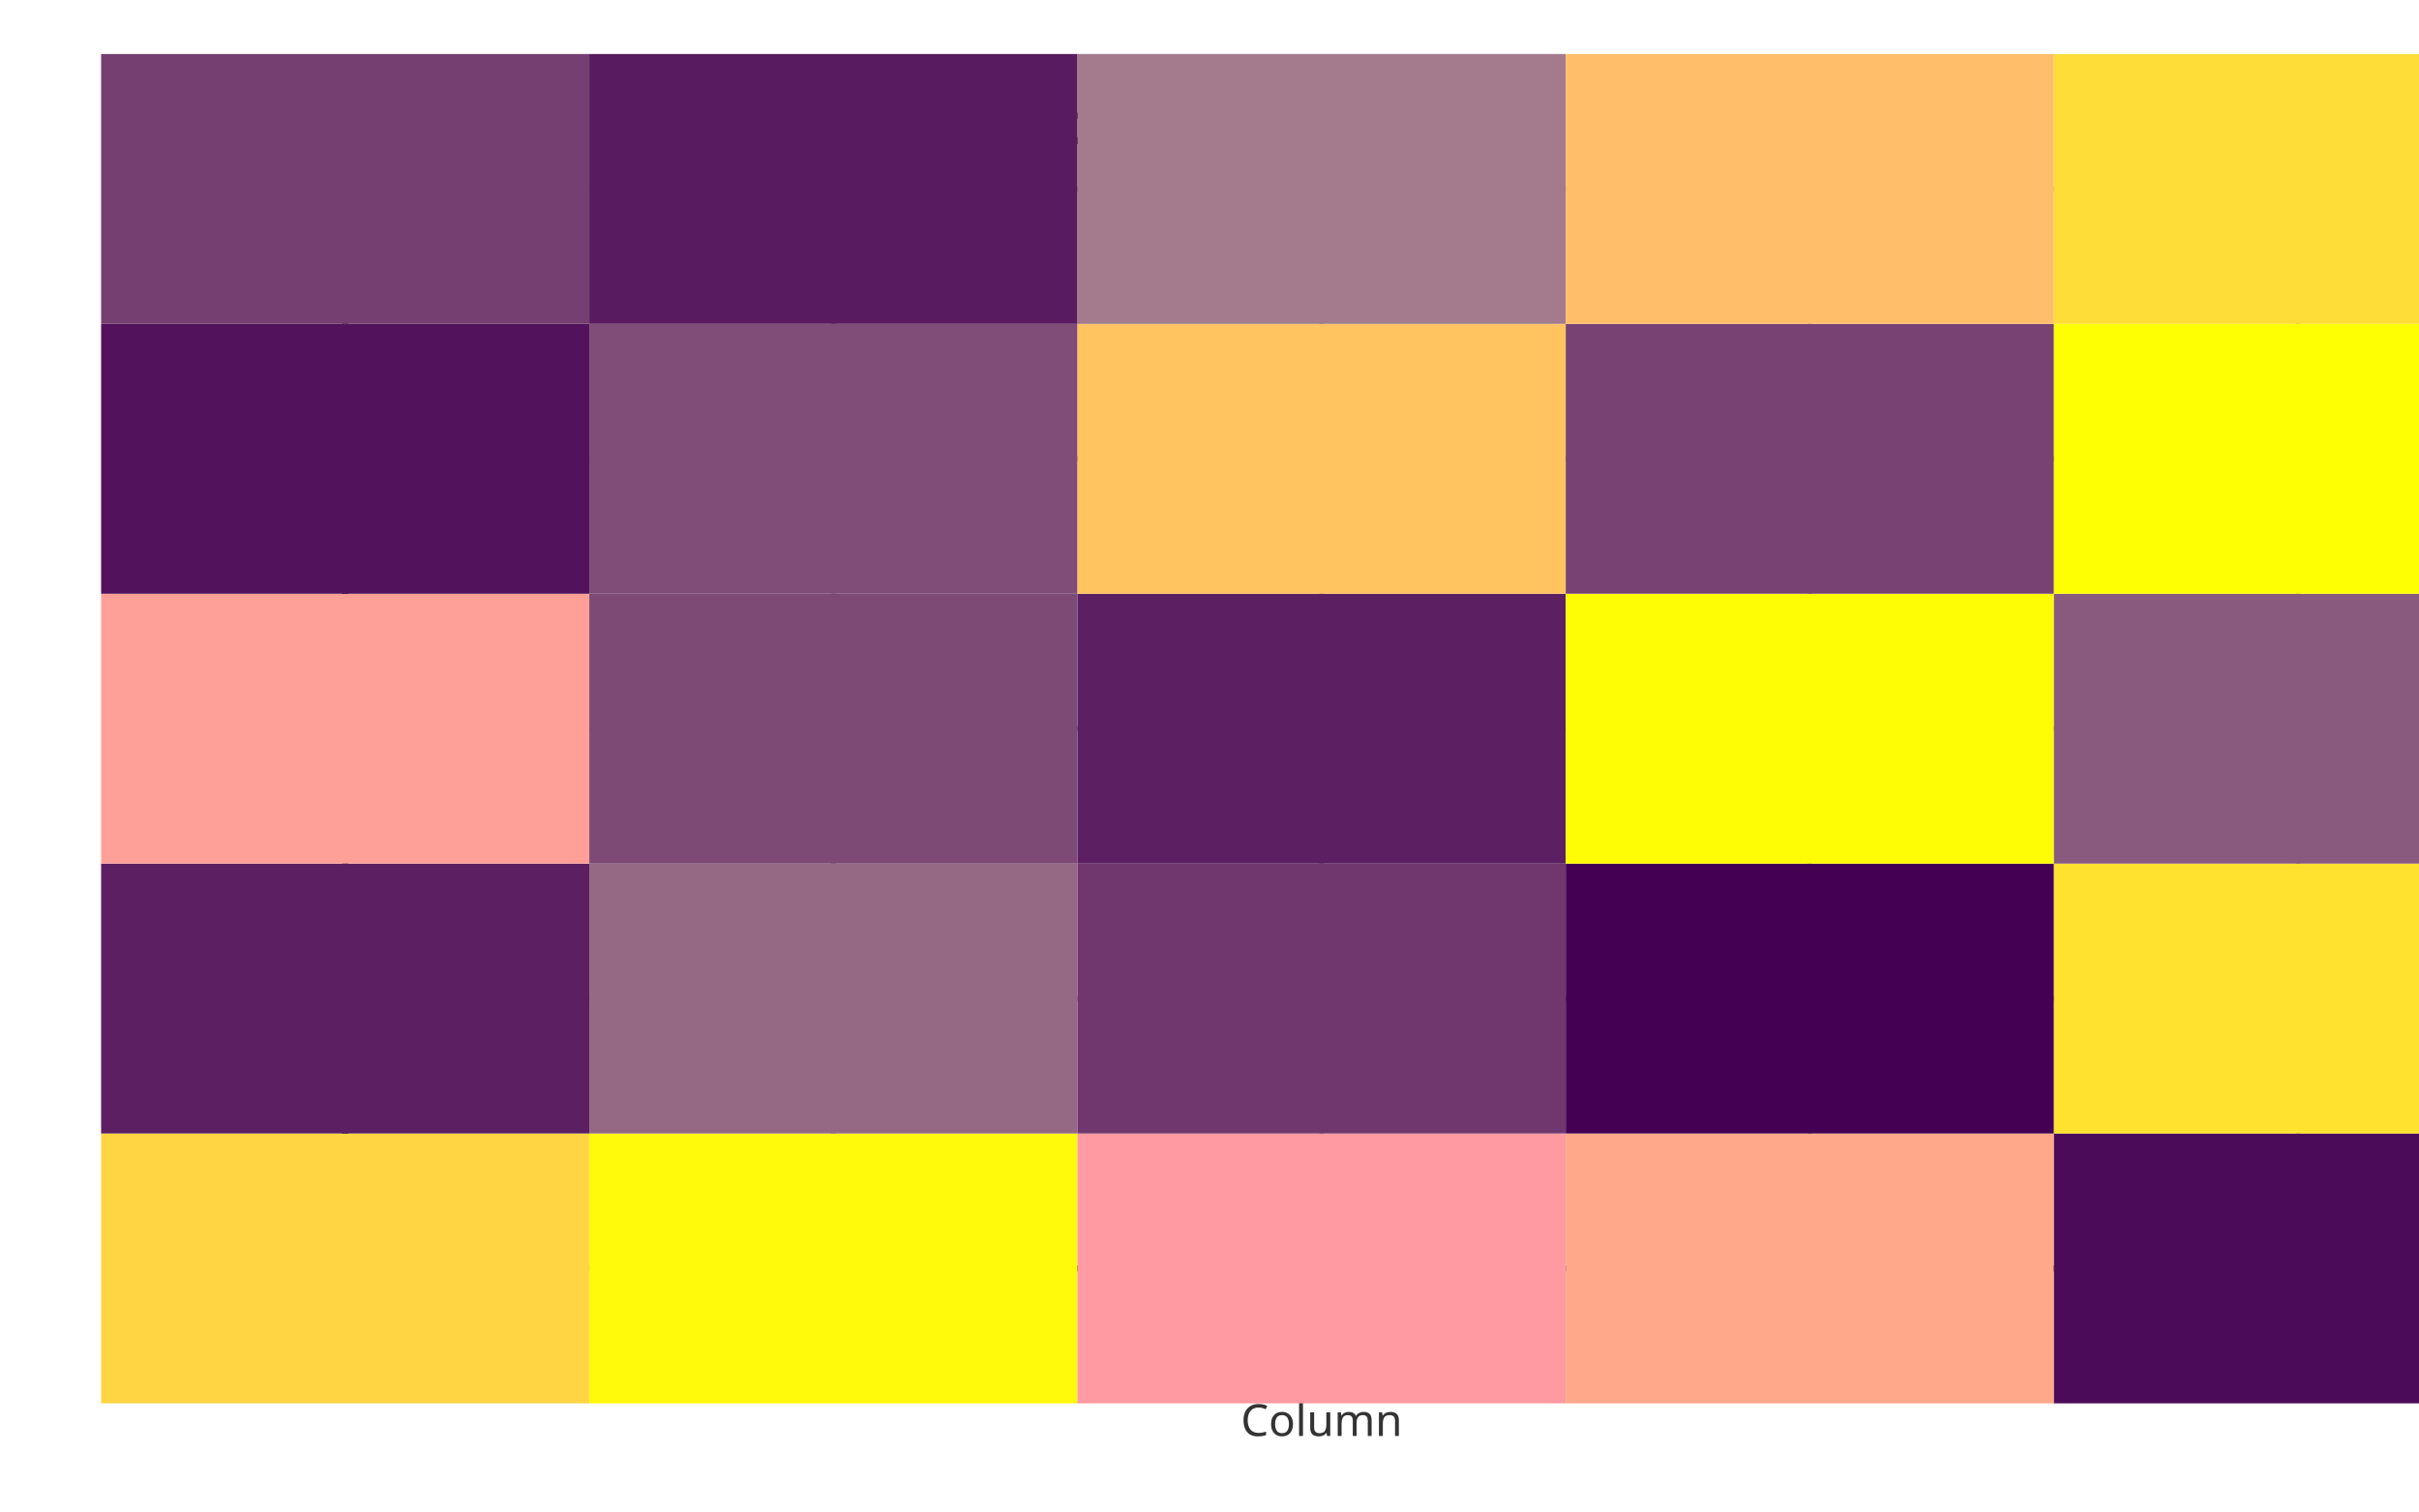
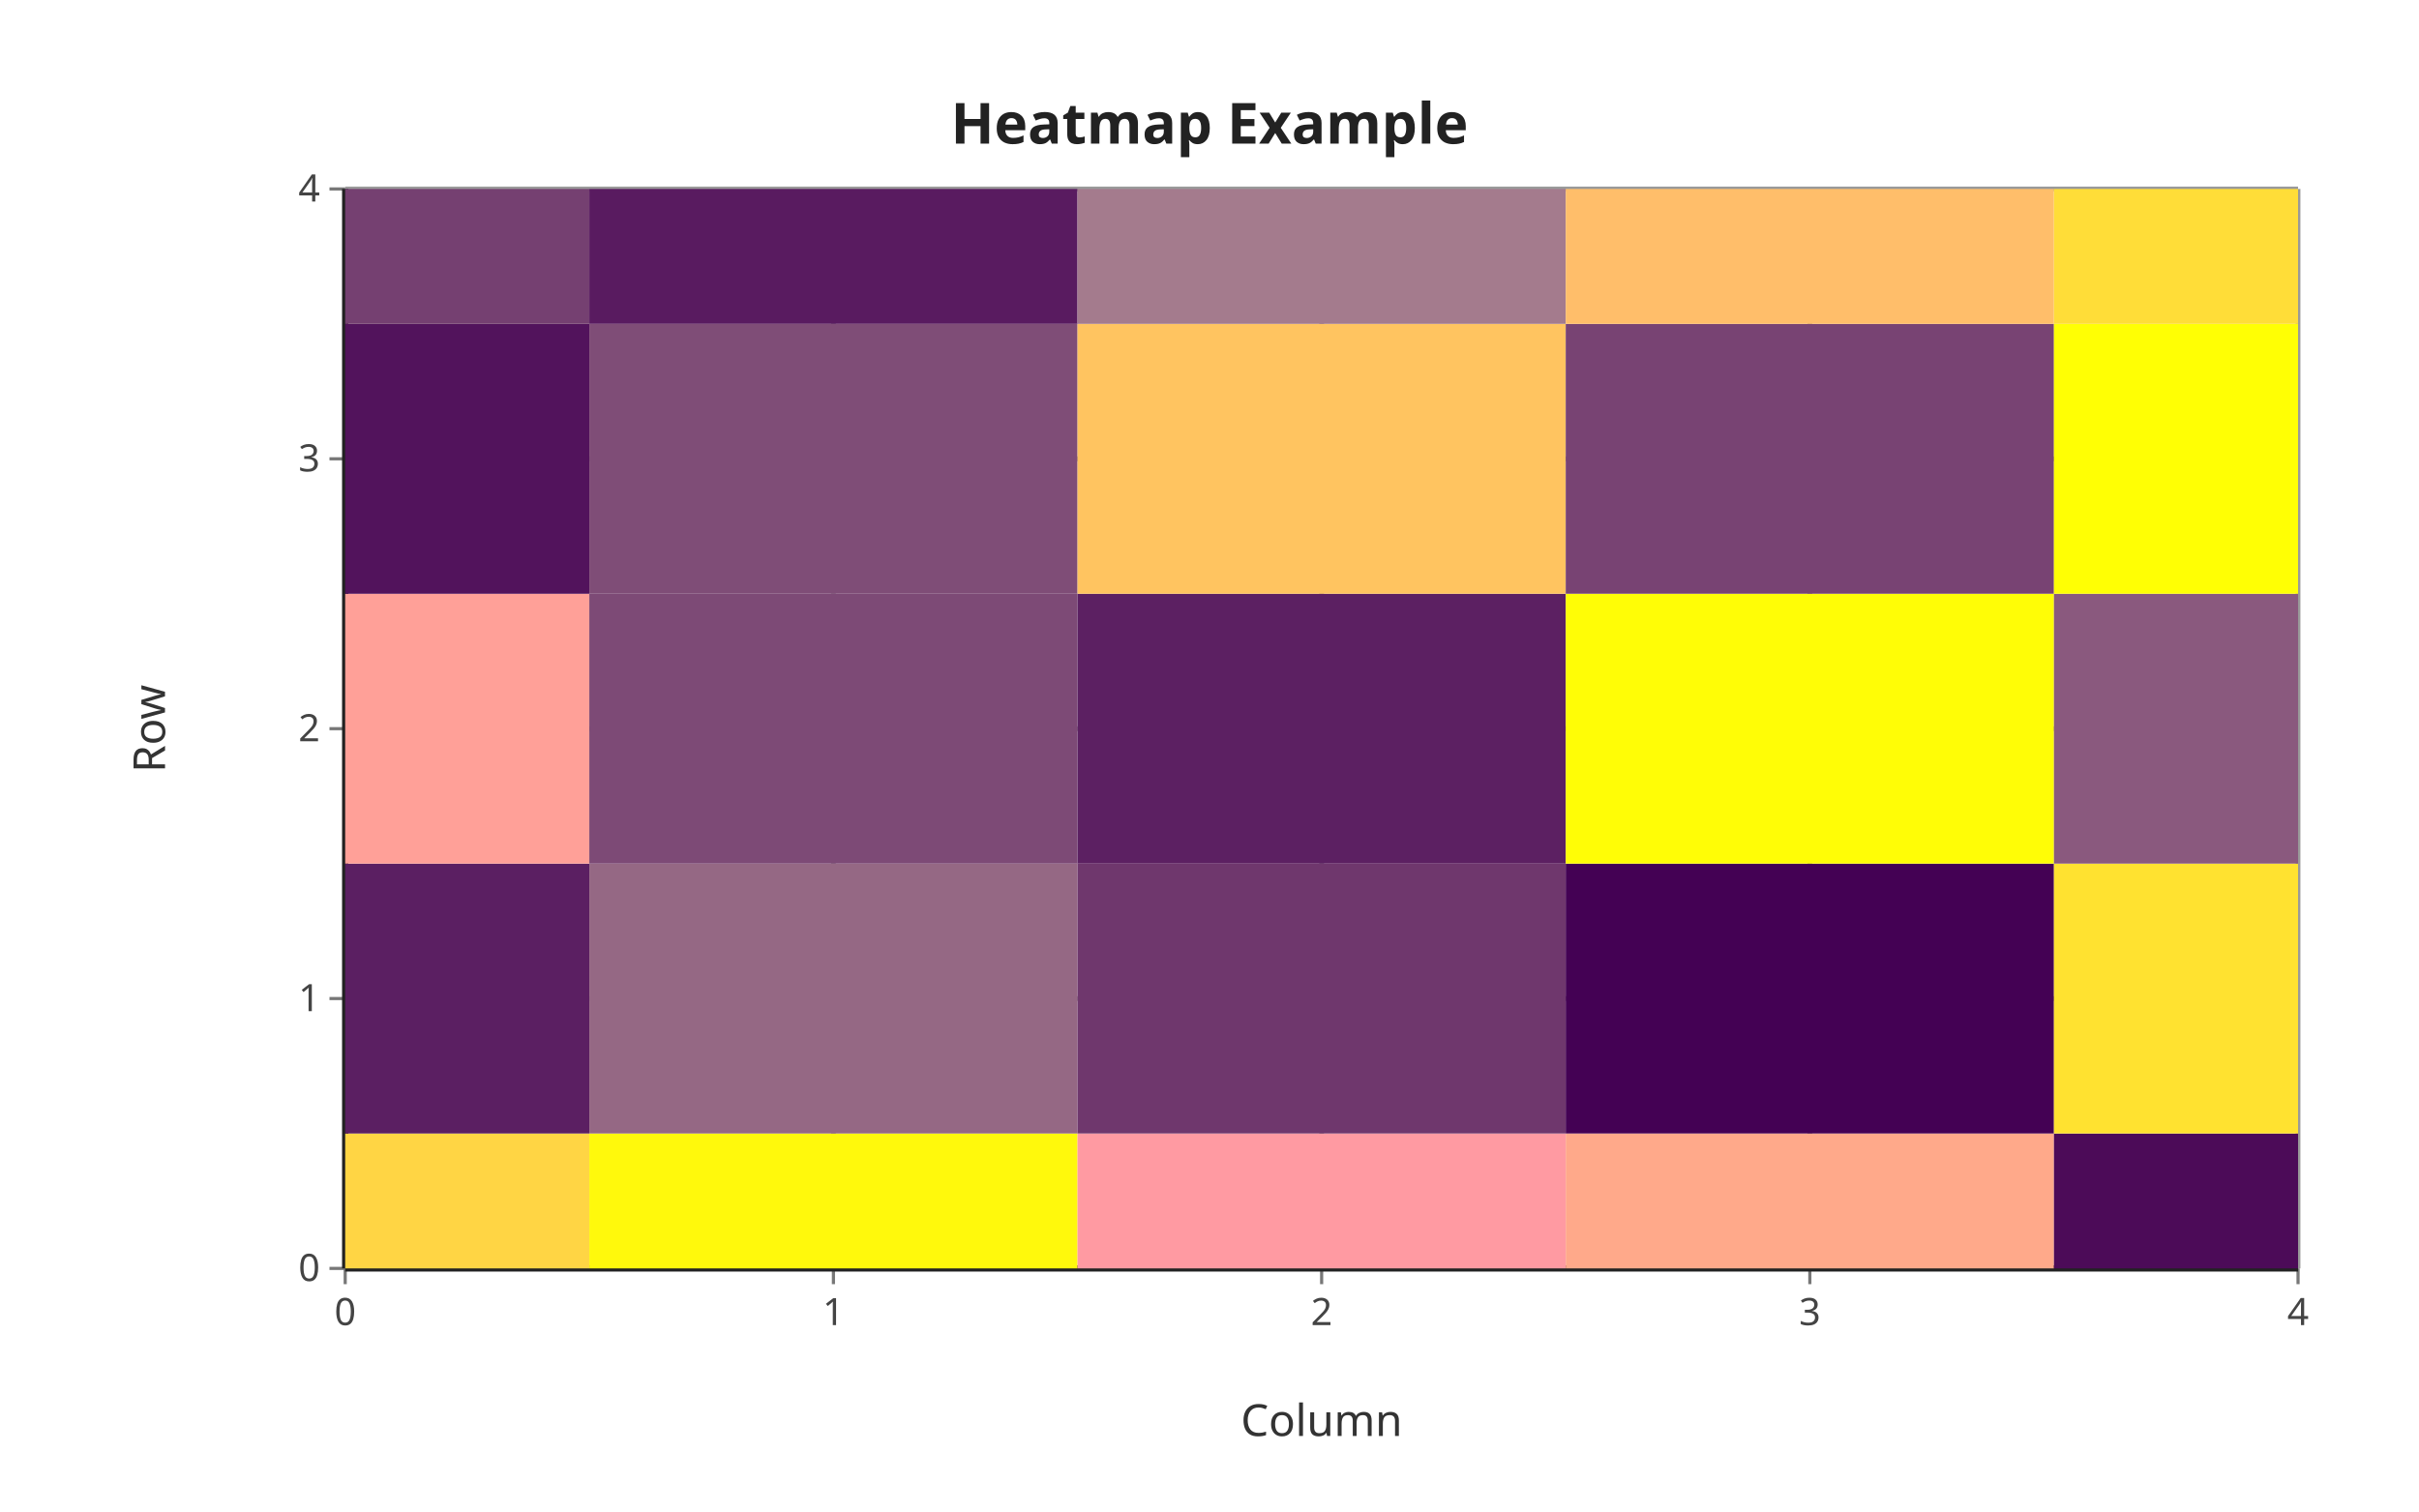
<svg xmlns="http://www.w3.org/2000/svg" width="768.0" height="480.0" style="font-family: sans-serif;">
  <text x="384.0" y="45.6" text-anchor="middle" font-size="18" font-weight="bold" fill="#222">Heatmap Example</text>
  <g class="grid">
    <line x1="109.6" y1="60.0" x2="109.6" y2="402.8" stroke="#999999" stroke-width="1.5" />
    <line x1="264.6" y1="60.0" x2="264.6" y2="402.8" stroke="#999999" stroke-width="1.5" />
    <line x1="419.6" y1="60.0" x2="419.6" y2="402.8" stroke="#999999" stroke-width="1.5" />
    <line x1="574.6" y1="60.0" x2="574.6" y2="402.8" stroke="#999999" stroke-width="1.5" />
    <line x1="729.6" y1="60.0" x2="729.6" y2="402.8" stroke="#999999" stroke-width="1.5" />
    <line x1="109.6" y1="402.8" x2="729.6" y2="402.8" stroke="#999999" stroke-width="1.5" />
    <line x1="109.6" y1="317.1" x2="729.6" y2="317.1" stroke="#999999" stroke-width="1.5" />
    <line x1="109.6" y1="231.4" x2="729.6" y2="231.4" stroke="#999999" stroke-width="1.5" />
    <line x1="109.6" y1="145.7" x2="729.6" y2="145.7" stroke="#999999" stroke-width="1.5" />
    <line x1="109.6" y1="60.0" x2="729.6" y2="60.0" stroke="#999999" stroke-width="1.5" />
  </g>
  <g class="axes">
    <line x1="109.6" y1="402.8" x2="109.6" y2="407.8" stroke="#777" stroke-width="1" />
    <text x="109.6" y="420.8" text-anchor="middle" font-size="12" fill="#444">0</text>
    <line x1="264.6" y1="402.8" x2="264.6" y2="407.8" stroke="#777" stroke-width="1" />
    <text x="264.6" y="420.8" text-anchor="middle" font-size="12" fill="#444">1</text>
    <line x1="419.6" y1="402.8" x2="419.6" y2="407.8" stroke="#777" stroke-width="1" />
    <text x="419.6" y="420.8" text-anchor="middle" font-size="12" fill="#444">2</text>
    <line x1="574.6" y1="402.8" x2="574.6" y2="407.8" stroke="#777" stroke-width="1" />
    <text x="574.6" y="420.8" text-anchor="middle" font-size="12" fill="#444">3</text>
    <line x1="729.6" y1="402.8" x2="729.6" y2="407.8" stroke="#777" stroke-width="1" />
    <text x="729.6" y="420.8" text-anchor="middle" font-size="12" fill="#444">4</text>
    <text x="419.6" y="456.0" text-anchor="middle" font-size="14" fill="#333">Column</text>
    <line x1="109.6" y1="402.8" x2="104.6" y2="402.8" stroke="#777" stroke-width="1" />
    <text x="101.6" y="406.8" text-anchor="end" font-size="12" fill="#444">0</text>
    <line x1="109.6" y1="317.1" x2="104.6" y2="317.1" stroke="#777" stroke-width="1" />
    <text x="101.6" y="321.1" text-anchor="end" font-size="12" fill="#444">1</text>
    <line x1="109.6" y1="231.4" x2="104.6" y2="231.4" stroke="#777" stroke-width="1" />
    <text x="101.6" y="235.4" text-anchor="end" font-size="12" fill="#444">2</text>
    <line x1="109.6" y1="145.7" x2="104.6" y2="145.7" stroke="#777" stroke-width="1" />
    <text x="101.6" y="149.7" text-anchor="end" font-size="12" fill="#444">3</text>
    <line x1="109.6" y1="60.0" x2="104.6" y2="60.0" stroke="#777" stroke-width="1" />
    <text x="101.6" y="64.0" text-anchor="end" font-size="12" fill="#444">4</text>
    <text x="52.4" y="231.4" transform="rotate(-90,52.4,231.4)" text-anchor="middle" font-size="14" fill="#333">Row</text>
  </g>
  <g class="axis-spines">
    <line x1="109.6" y1="402.8" x2="729.6" y2="402.8" stroke="#222222" stroke-width="2.0" />
    <line x1="109.6" y1="60.0" x2="109.6" y2="402.8" stroke="#222222" stroke-width="2.0" />
  </g>
-   <g class="series-0">
+   <defs>
+     <clipPath id="plot-clip">
+       <rect x="109.6" y="60.0" width="620" height="342.8" />
+     </clipPath>
+   </defs>
+   <g class="series-0" clip-path="url(#plot-clip)">
    <rect x="32.1" y="359.95" width="155" height="85.7" fill="#FFD544" opacity="1.0" />
    <rect x="187.1" y="359.95" width="155" height="85.7" fill="#FFF90C" opacity="1.0" />
    <rect x="342.1" y="359.95" width="155" height="85.7" fill="#FF9AA2" opacity="1.0" />
    <rect x="497.1" y="359.95" width="155" height="85.7" fill="#FFA98A" opacity="1.0" />
    <rect x="652.1" y="359.95" width="155" height="85.7" fill="#4C0B58" opacity="1.0" />
    <rect x="32.1" y="274.25" width="155" height="85.7" fill="#5B1F62" opacity="1.0" />
    <rect x="187.1" y="274.25" width="155" height="85.7" fill="#956884" opacity="1.0" />
    <rect x="342.1" y="274.25" width="155" height="85.7" fill="#6F376D" opacity="1.0" />
    <rect x="497.1" y="274.25" width="155" height="85.7" fill="#440154" opacity="1.0" />
    <rect x="652.1" y="274.25" width="155" height="85.7" fill="#FFE230" opacity="1.0" />
    <rect x="32.1" y="188.55" width="155" height="85.7" fill="#FFA098" opacity="1.0" />
    <rect x="187.1" y="188.55" width="155" height="85.7" fill="#7D4A76" opacity="1.0" />
    <rect x="342.1" y="188.55" width="155" height="85.7" fill="#5C2062" opacity="1.0" />
    <rect x="497.1" y="188.55" width="155" height="85.7" fill="#FFFD06" opacity="1.0" />
    <rect x="652.1" y="188.55" width="155" height="85.7" fill="#8A597E" opacity="1.0" />
    <rect x="32.1" y="102.85" width="155" height="85.7" fill="#52135C" opacity="1.0" />
    <rect x="187.1" y="102.85" width="155" height="85.7" fill="#7F4D77" opacity="1.0" />
    <rect x="342.1" y="102.85" width="155" height="85.7" fill="#FFC460" opacity="1.0" />
    <rect x="497.1" y="102.85" width="155" height="85.7" fill="#784373" opacity="1.0" />
    <rect x="652.1" y="102.85" width="155" height="85.7" fill="#FFFF04" opacity="1.0" />
    <rect x="32.1" y="17.15" width="155" height="85.7" fill="#754071" opacity="1.0" />
    <rect x="187.1" y="17.15" width="155" height="85.7" fill="#591B60" opacity="1.0" />
    <rect x="342.1" y="17.15" width="155" height="85.7" fill="#A47B8D" opacity="1.0" />
    <rect x="497.1" y="17.15" width="155" height="85.7" fill="#FFBE6A" opacity="1.0" />
    <rect x="652.1" y="17.15" width="155" height="85.7" fill="#FFDD38" opacity="1.0" />
  </g>
</svg>
